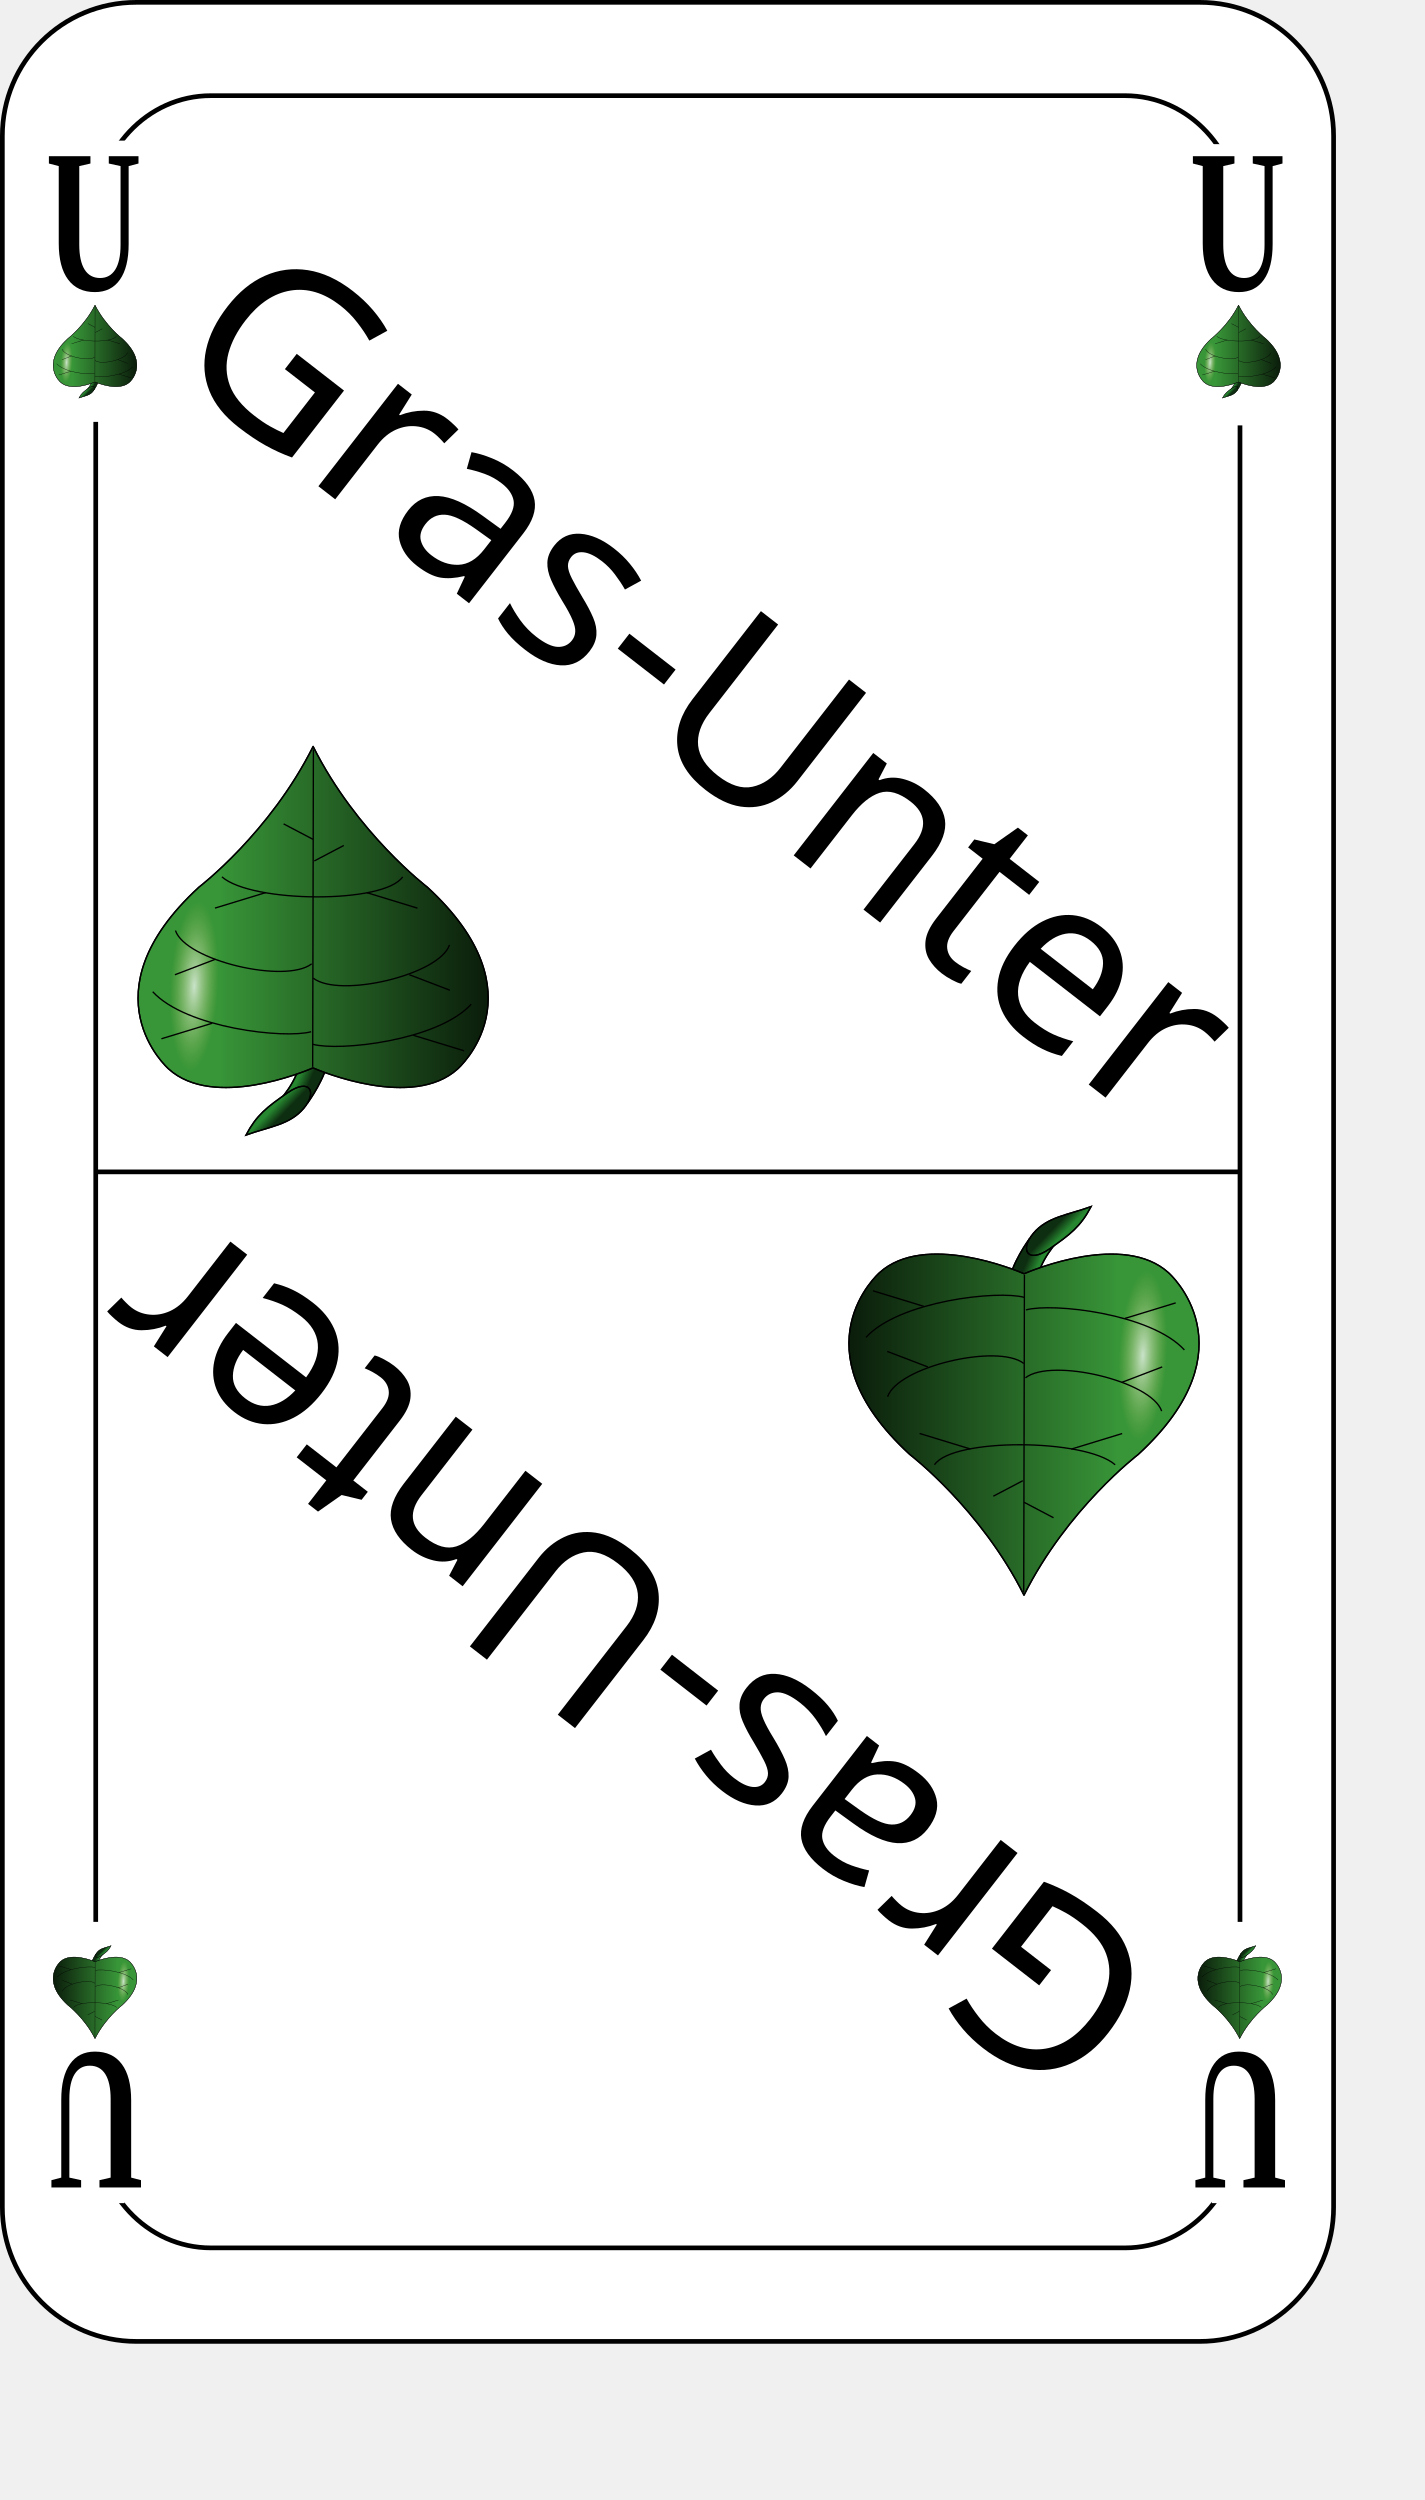
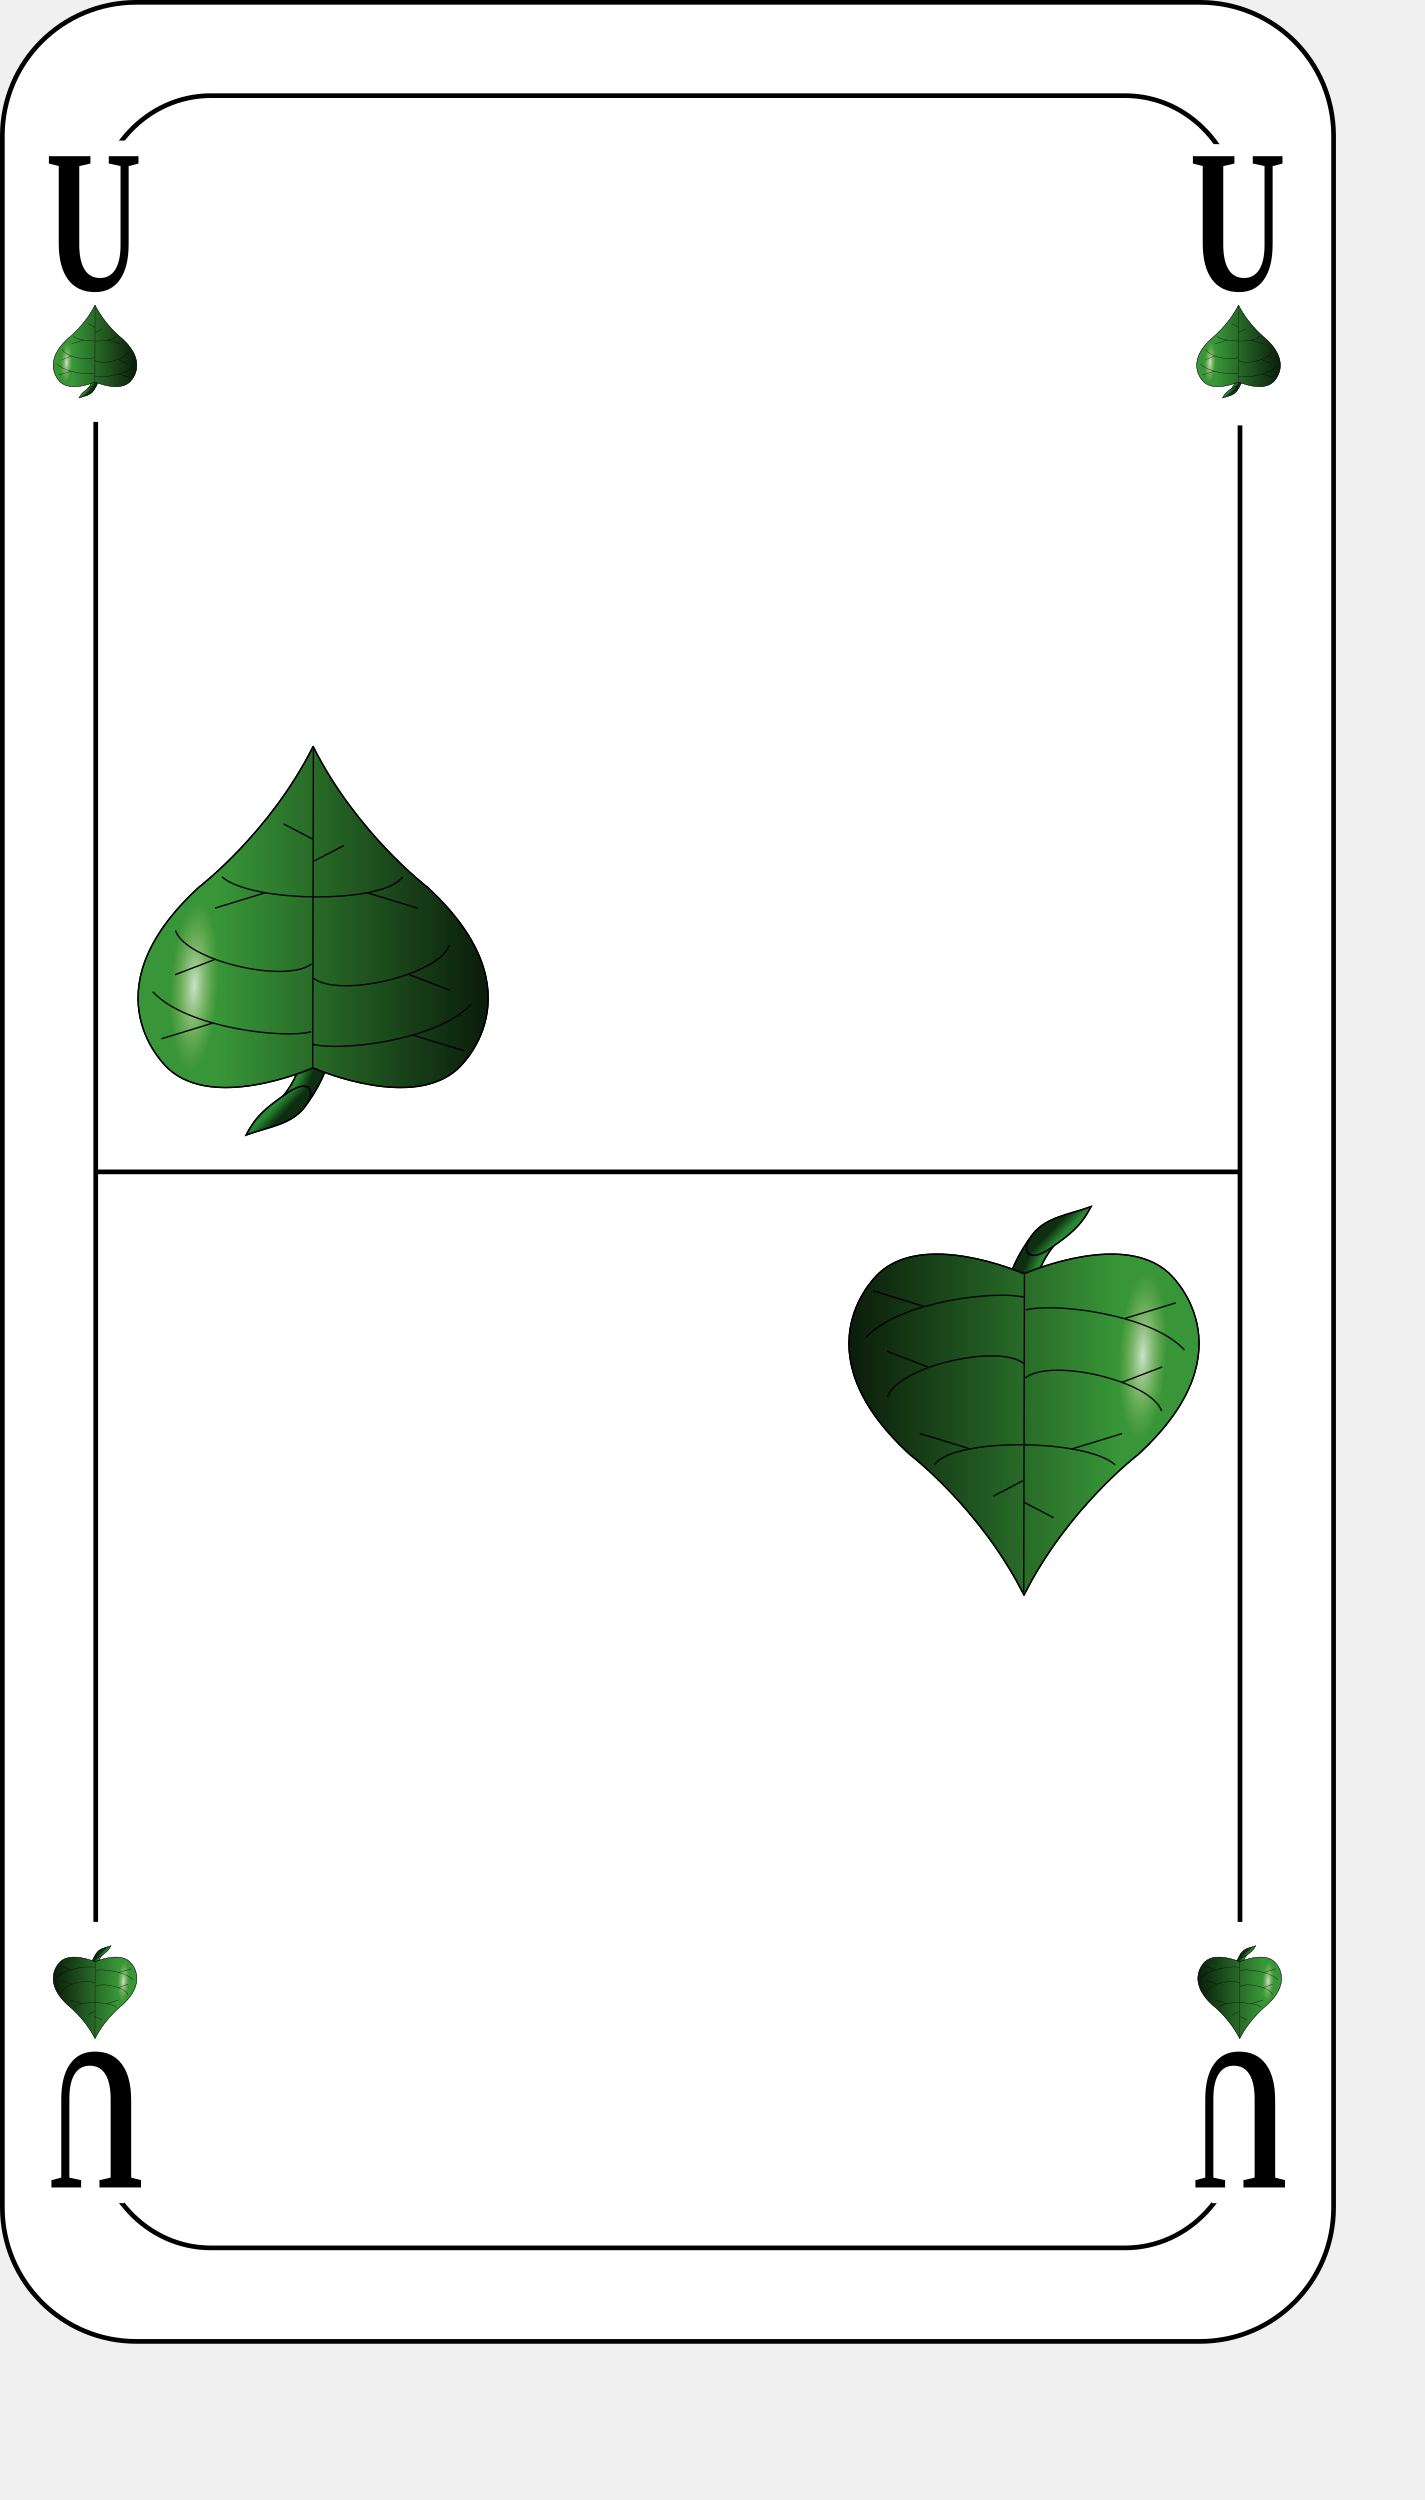
<svg xmlns="http://www.w3.org/2000/svg" xmlns:xlink="http://www.w3.org/1999/xlink" width="5.7cm" height="10cm" id="svg2">
  <defs id="defs4">
    <linearGradient id="linearGradient16364">
      <stop id="stop16366" offset="0" style="stop-color:#ffffff;stop-opacity:0.731;" />
      <stop id="stop16368" offset="1" style="stop-color:#bcc863;stop-opacity:0;" />
    </linearGradient>
    <linearGradient gradientUnits="userSpaceOnUse" y2="51.436" x2="29.235" y1="51.436" x1="115.75" id="linearGradient17187" xlink:href="#linearGradient17181" />
    <linearGradient id="linearGradient17181">
      <stop id="stop17183" offset="0" style="stop-color:#000000;stop-opacity:1;" />
      <stop id="stop17185" offset="1" style="stop-color:#000000;stop-opacity:0;" />
    </linearGradient>
    <linearGradient gradientTransform="translate(-11.54497,-5.551373)" gradientUnits="userSpaceOnUse" y2="101.708" x2="56.564" y1="103.703" x1="58.633" id="linearGradient3046" xlink:href="#linearGradient3001" />
    <linearGradient id="linearGradient3001">
      <stop id="stop3003" offset="0" style="stop-color:#000000;stop-opacity:0.653;" />
      <stop id="stop3005" offset="1" style="stop-color:#000000;stop-opacity:0;" />
    </linearGradient>
    <linearGradient gradientTransform="translate(-15.03161,-1.230915)" gradientUnits="userSpaceOnUse" y2="90.734" x2="65.342" y1="91.956" x1="68.162" id="linearGradient3038" xlink:href="#linearGradient3001" />
    <radialGradient xlink:href="#linearGradient16364" id="radialGradient7649" gradientUnits="userSpaceOnUse" cx="24.028" cy="24.52" fx="24.028" fy="24.52" r="7.799" />
  </defs>
  <g id="layer1">
    <rect style="opacity:1;fill:#ffffff;fill-opacity:1;fill-rule:evenodd;stroke:#000000;stroke-width:0.709;stroke-linecap:butt;stroke-linejoin:round;stroke-miterlimit:4;stroke-dasharray:none;stroke-dashoffset:0;stroke-opacity:1" id="rect1600" width="180.92" height="332.977" x="10.524" y="10.677" />
    <path style="fill:none;fill-opacity:0.75;fill-rule:evenodd;stroke:#000000;stroke-width:0.709;stroke-linecap:butt;stroke-linejoin:miter;stroke-miterlimit:4;stroke-dasharray:none;stroke-opacity:1" d="M 14.676,177.165 L 187.292,177.165" id="path13403" />
    <path style="fill:#ffffff;fill-opacity:1;stroke:#000000;stroke-width:0.71;stroke-miterlimit:4;stroke-dasharray:none;stroke-opacity:1" d="M 20.609,0.355 C 9.398,0.355 0.355,9.358 0.355,20.562 L 0.355,333.707 C 0.355,344.911 9.399,353.976 20.609,353.976 L 181.391,353.976 C 192.601,353.976 201.614,344.911 201.614,333.707 L 201.614,20.562 C 201.614,9.358 192.601,0.355 181.391,0.355 L 20.609,0.355 z M 31.879,14.463 L 170.09,14.463 C 179.726,14.463 187.464,22.765 187.464,33.074 L 187.464,321.226 C 187.464,331.535 179.726,339.837 170.09,339.837 L 31.879,339.837 C 22.243,339.837 14.473,331.535 14.473,321.226 L 14.473,33.074 C 14.473,22.765 22.243,14.463 31.879,14.463 z " id="path2586" />
    <rect style="opacity:1;fill:#ffffff;fill-opacity:1;fill-rule:evenodd;stroke:none;stroke-width:0.354;stroke-linecap:butt;stroke-linejoin:round;stroke-miterlimit:4;stroke-dasharray:none;stroke-dashoffset:0;stroke-opacity:1" id="rect10676" width="7.384" height="42.52" x="11.792" y="21.26" />
    <text xml:space="preserve" style="font-size:24.976px;font-style:normal;font-variant:normal;font-weight:bold;font-stretch:normal;text-align:start;line-height:125%;writing-mode:lr-tb;text-anchor:start;fill:#000000;fill-opacity:1;stroke:none;stroke-width:1px;stroke-linecap:butt;stroke-linejoin:miter;stroke-opacity:1;font-family:Times New Roman" x="8.534" y="35.406" id="text4099" transform="scale(0.807085,1.239027)">
      <tspan id="tspan4101" x="8.534" y="35.406">U</tspan>
    </text>
    <use x="0" y="0" xlink:href="#rect10676" id="use4103" transform="translate(170.7122,0.531494)" width="201.968" height="354.331" />
    <use x="0" y="0" xlink:href="#text4099" id="use4105" transform="translate(172.95,-1.868741e-4)" width="201.968" height="354.331" />
    <use x="0" y="0" xlink:href="#rect10676" id="use4107" transform="translate(-0.351984,269.2913)" width="201.968" height="354.331" />
    <use x="0" y="0" xlink:href="#rect10676" id="use4109" transform="translate(171.4162,269.2913)" width="201.968" height="354.331" />
    <use x="0" y="0" xlink:href="#text4099" id="use4111" transform="matrix(-1,-1.534146e-17,1.534146e-17,-1,201.6602,354.3241)" width="201.968" height="354.331" />
    <use x="0" y="0" xlink:href="#use4111" id="use4113" transform="translate(-172.95,-2.389310e-7)" width="201.968" height="354.331" />
    <text xml:space="preserve" style="font-size:36.6px;font-style:normal;font-variant:normal;font-weight:normal;font-stretch:normal;text-align:start;line-height:125%;writing-mode:lr-tb;text-anchor:start;fill:#000000;fill-opacity:1;stroke:none;stroke-width:1px;stroke-linecap:butt;stroke-linejoin:miter;stroke-opacity:1;font-family:Amazone BT" x="53.356" y="28.528" id="text9839" transform="matrix(0.789761,0.613415,-0.613415,0.789761,0,0)">
-       <tspan x="53.356" y="28.528" id="tspan1847">Gras-Unter</tspan>
+       <tspan x="53.356" y="28.528" id="tspan1847" />
    </text>
    <use x="0" y="0" xlink:href="#text9839" id="use9843" transform="matrix(-1,1.111308e-15,-1.823439e-15,-1,201.9685,353.647)" width="201.968" height="354.331" />
    <g id="g7626" transform="translate(-168.4201,9.194399)">
      <path id="path3094" d="M 50.9,84.226 C 50.343,90.481 44.895,95.933 44.895,95.933 L 52.677,96.094 C 52.677,96.094 57.535,89.518 58.117,84.226 L 50.9,84.226 z " style="fill:#278630;fill-opacity:1;fill-rule:evenodd;stroke:#000000;stroke-width:0.354;stroke-linecap:butt;stroke-linejoin:miter;stroke-miterlimit:4;stroke-dasharray:none;stroke-opacity:1;display:inline" />
      <path id="path2932" d="M 50.904,84.236 C 50.347,90.49 44.899,95.943 44.899,95.943 L 52.681,96.103 C 52.681,96.103 57.539,89.528 58.121,84.236 L 50.904,84.236 z " style="fill:url(#linearGradient3038);fill-opacity:1;fill-rule:evenodd;stroke:#000000;stroke-width:0.354;stroke-linecap:butt;stroke-linejoin:miter;stroke-miterlimit:4;stroke-dasharray:none;stroke-opacity:1;display:inline" />
      <path id="rect4610" d="M 54.083,3.437 C 42.829,25.947 24.371,40.036 24.371,40.036 C -5.829,67.797 16.497,87.306 16.497,87.306 C 28.141,97.876 51.886,87.965 54.056,87.032 C 56.163,87.94 80.008,97.891 91.67,87.306 C 91.67,87.306 113.996,67.797 83.796,40.036 C 83.796,40.036 65.338,25.947 54.083,3.437 z " style="fill:#389638;fill-opacity:1;fill-rule:evenodd;stroke:#000000;stroke-width:0.354;stroke-linecap:butt;stroke-linejoin:round;stroke-miterlimit:4;stroke-dasharray:none;stroke-dashoffset:0;stroke-opacity:1" />
      <path transform="matrix(-0.127479,2.831724,-0.800953,1.917812e-2,45.8686,-2.724611)" d="M 31.826 24.52 A 7.799 7.799 0 1 1  16.229,24.52 A 7.799 7.799 0 1 1  31.826 24.52 z" id="path16362" style="opacity:1;fill:url(#radialGradient7649);fill-opacity:1;fill-rule:evenodd;stroke:none;stroke-width:0.235;stroke-linecap:butt;stroke-linejoin:round;stroke-miterlimit:4;stroke-dasharray:none;stroke-dashoffset:0;stroke-opacity:1" />
      <path id="path4596" d="M 30.367,37.343 C 38.076,44.165 72.586,44.404 77.358,37.343" style="fill:none;fill-opacity:0.75;fill-rule:evenodd;stroke:#000000;stroke-width:0.354;stroke-linecap:butt;stroke-linejoin:miter;stroke-miterlimit:4;stroke-dasharray:none;stroke-opacity:1" />
      <path id="path6947" d="M 28.552,45.465 L 41.775,41.422" style="fill:none;fill-opacity:0.75;fill-rule:evenodd;stroke:#000000;stroke-width:0.354;stroke-linecap:butt;stroke-linejoin:miter;stroke-miterlimit:4;stroke-dasharray:none;stroke-opacity:1" />
      <path id="path7685" d="M 81.225,45.485 L 68.003,41.441" style="fill:none;fill-opacity:0.75;fill-rule:evenodd;stroke:#000000;stroke-width:0.354;stroke-linecap:butt;stroke-linejoin:miter;stroke-miterlimit:4;stroke-dasharray:none;stroke-opacity:1" />
      <path id="path9272" d="M 54.061,27.592 L 46.396,23.566" style="fill:none;fill-opacity:0.75;fill-rule:evenodd;stroke:#000000;stroke-width:0.354;stroke-linecap:butt;stroke-linejoin:miter;stroke-miterlimit:4;stroke-dasharray:none;stroke-opacity:1" />
      <path id="path10000" d="M 54.386,33.2 L 62.051,29.175" style="fill:none;fill-opacity:0.75;fill-rule:evenodd;stroke:#000000;stroke-width:0.354;stroke-linecap:butt;stroke-linejoin:miter;stroke-miterlimit:4;stroke-dasharray:none;stroke-opacity:1" />
      <path id="path3100" d="M 36.612,104.496 C 42.867,102.251 48.026,101.823 51.644,97.528 C 55.272,93.218 53.142,89.547 47.496,93.457 C 42.059,97.222 39.377,99.258 36.612,104.496 z " style="fill:#278630;fill-opacity:1;fill-rule:evenodd;stroke:#000000;stroke-width:0.354;stroke-linecap:butt;stroke-linejoin:miter;stroke-miterlimit:4;stroke-dasharray:none;stroke-opacity:1;display:inline" />
      <path id="path10010" d="M 54.149,4.212 L 53.96,86.755" style="fill:none;fill-opacity:0.75;fill-rule:evenodd;stroke:#000000;stroke-width:0.354;stroke-linecap:butt;stroke-linejoin:miter;stroke-miterlimit:4;stroke-dasharray:none;stroke-opacity:1" />
      <path id="path10016" d="M 54.115,63.684 C 60.892,68.968 86.946,62.844 89.547,55.025" style="fill:none;fill-opacity:0.75;fill-rule:evenodd;stroke:#000000;stroke-width:0.354;stroke-linecap:butt;stroke-linejoin:miter;stroke-miterlimit:4;stroke-dasharray:none;stroke-opacity:1" />
      <path id="path10018" d="M 53.981,80.876 C 60.782,82.779 86.45,79.991 95.18,70.471" style="fill:none;fill-opacity:0.75;fill-rule:evenodd;stroke:#000000;stroke-width:0.354;stroke-linecap:butt;stroke-linejoin:miter;stroke-miterlimit:4;stroke-dasharray:none;stroke-opacity:1" />
      <path id="path10020" d="M 53.704,59.956 C 46.926,65.24 20.873,59.116 18.272,51.297" style="fill:none;fill-opacity:0.75;fill-rule:evenodd;stroke:#000000;stroke-width:0.354;stroke-linecap:butt;stroke-linejoin:miter;stroke-miterlimit:4;stroke-dasharray:none;stroke-opacity:1" />
      <path id="path10022" d="M 53.561,77.617 C 46.759,79.52 21.092,76.732 12.361,67.212" style="fill:none;fill-opacity:0.75;fill-rule:evenodd;stroke:#000000;stroke-width:0.354;stroke-linecap:butt;stroke-linejoin:miter;stroke-miterlimit:4;stroke-dasharray:none;stroke-opacity:1" />
      <path id="path10024" d="M 18.122,62.8 L 28.694,58.756" style="fill:none;fill-opacity:0.75;fill-rule:evenodd;stroke:#000000;stroke-width:0.354;stroke-linecap:butt;stroke-linejoin:miter;stroke-miterlimit:4;stroke-dasharray:none;stroke-opacity:1" />
      <path id="path10028" d="M 14.621,79.447 L 27.843,75.404" style="fill:none;fill-opacity:0.75;fill-rule:evenodd;stroke:#000000;stroke-width:0.354;stroke-linecap:butt;stroke-linejoin:miter;stroke-miterlimit:4;stroke-dasharray:none;stroke-opacity:1" />
      <path id="path10030" d="M 93.351,82.585 L 80.129,78.542" style="fill:none;fill-opacity:0.75;fill-rule:evenodd;stroke:#000000;stroke-width:0.354;stroke-linecap:butt;stroke-linejoin:miter;stroke-miterlimit:4;stroke-dasharray:none;stroke-opacity:1" />
      <path id="path10032" d="M 89.649,66.827 L 79.077,62.784" style="fill:none;fill-opacity:0.75;fill-rule:evenodd;stroke:#000000;stroke-width:0.354;stroke-linecap:butt;stroke-linejoin:miter;stroke-miterlimit:4;stroke-dasharray:none;stroke-opacity:1" />
      <path id="path2936" d="M 36.607,104.501 C 42.862,102.256 48.021,101.827 51.638,97.532 C 55.267,93.223 53.137,89.552 47.491,93.462 C 42.054,97.227 39.372,99.262 36.607,104.501 z " style="fill:url(#linearGradient3046);fill-opacity:1;fill-rule:evenodd;stroke:#000000;stroke-width:0.354;stroke-linecap:butt;stroke-linejoin:miter;stroke-miterlimit:4;stroke-dasharray:none;stroke-opacity:1;display:inline" />
      <path id="path17179" d="M 54.071,3.419 C 42.816,25.929 24.358,40.018 24.358,40.018 C -5.842,67.78 16.484,87.289 16.484,87.289 C 28.129,97.858 51.874,87.948 54.043,87.014 C 56.151,87.922 79.996,97.874 91.657,87.289 C 91.657,87.289 113.983,67.78 83.783,40.018 C 83.783,40.018 65.325,25.929 54.071,3.419 z " style="fill:url(#linearGradient17187);fill-opacity:1;fill-rule:evenodd;stroke:#000000;stroke-width:0.354;stroke-linecap:butt;stroke-linejoin:round;stroke-miterlimit:4;stroke-dasharray:none;stroke-dashoffset:0;stroke-opacity:1" />
    </g>
    <use x="0" y="0" xlink:href="#g7626" id="use7651" transform="matrix(0.581317,0,0,0.581317,113.8084,105.5127)" width="201.968" height="354.331" />
    <use x="0" y="0" xlink:href="#g7626" id="use7653" transform="matrix(0.138986,0,0,0.138986,30.25612,44.37166)" width="201.968" height="354.331" />
    <use x="0" y="0" xlink:href="#use7653" id="use7809" transform="translate(172.878,-2.089830e-6)" width="201.968" height="354.331" />
    <use x="0" y="0" xlink:href="#use7653" id="use7811" transform="matrix(-1,7.434916e-17,-7.434916e-17,-1,28.72806,354.33)" width="201.968" height="354.331" />
    <use x="0" y="0" xlink:href="#use7653" id="use7813" transform="matrix(-1,0,0,-1,201.7832,354.33)" width="201.968" height="354.331" />
    <use x="0" y="0" xlink:href="#use7651" id="use1478" transform="matrix(-1,0,0,-1,202.1464,354.0127)" width="201.968" height="354.331" />
  </g>
</svg>
